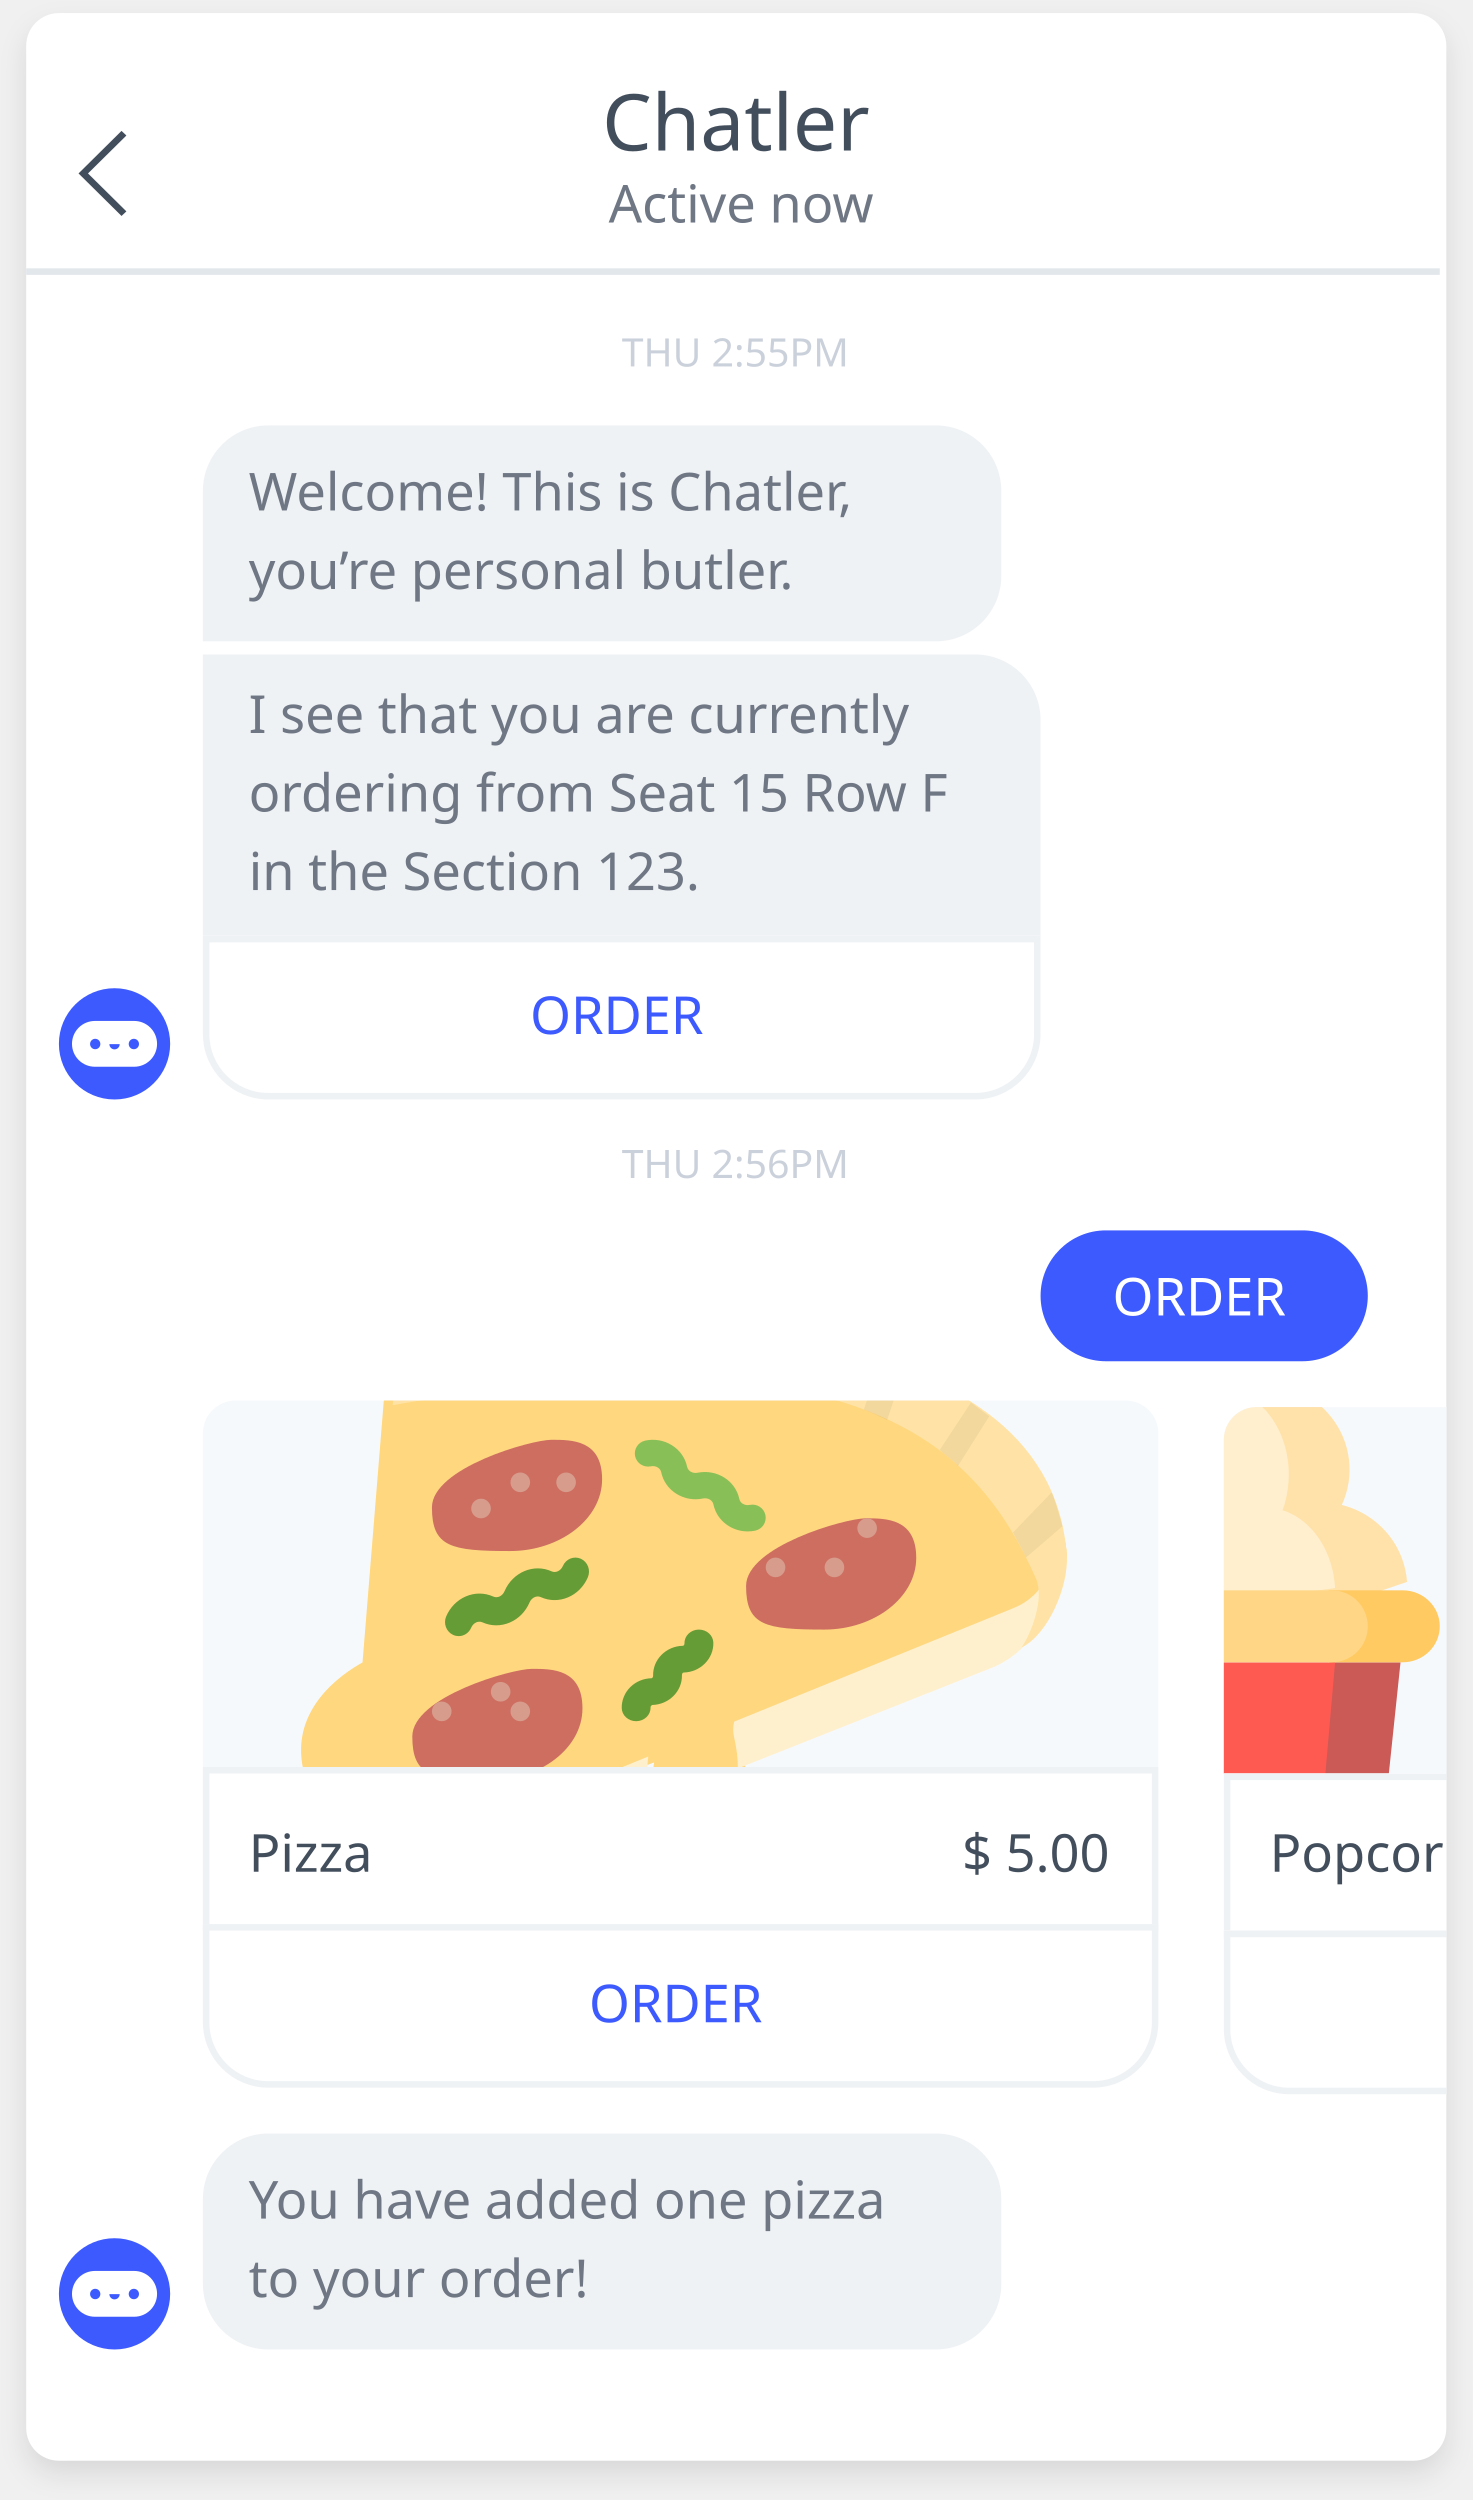
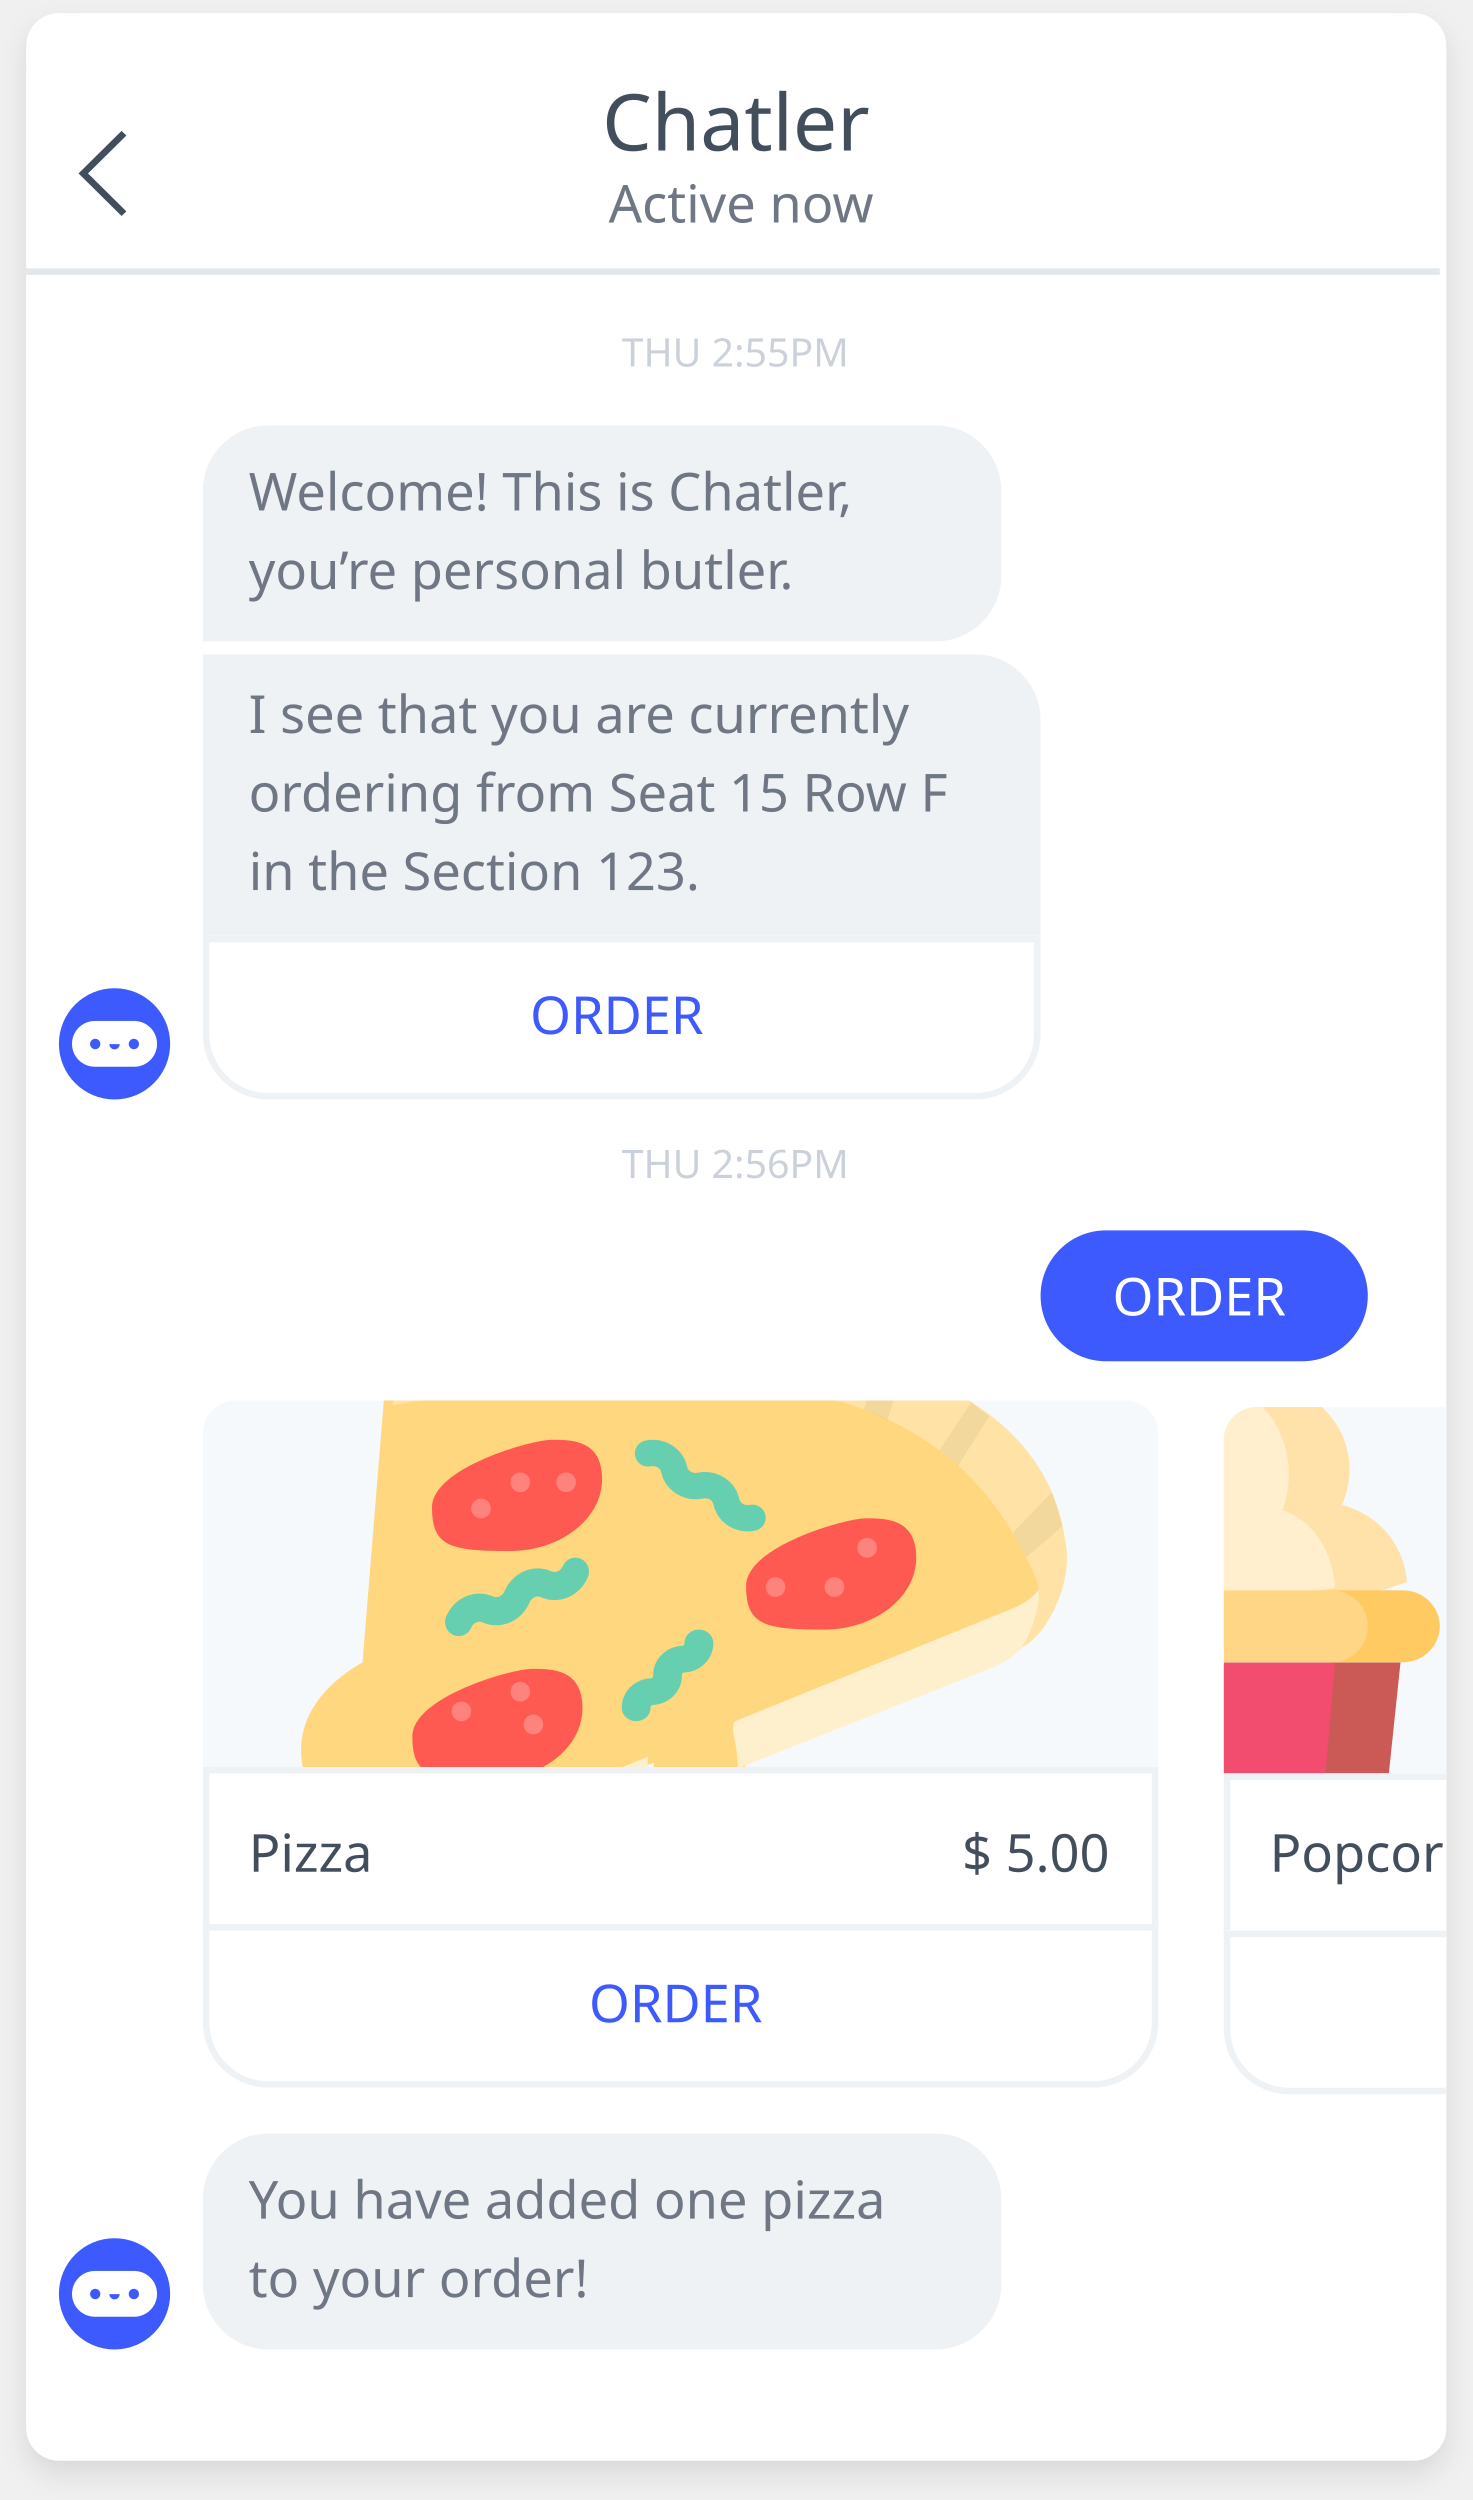
<svg xmlns="http://www.w3.org/2000/svg" xmlns:xlink="http://www.w3.org/1999/xlink" width="225px" height="382px" viewBox="0 0 225 382" version="1.1">
  <defs>
    <rect id="path-1" x="0" y="0" width="217" height="374" rx="5" />
    <filter x="-3.2%" y="-1.3%" width="106.5%" height="103.7%" filterUnits="objectBoundingBox" id="filter-3">
      <feOffset dx="0" dy="2" in="SourceAlpha" result="shadowOffsetOuter1" />
      <feGaussianBlur stdDeviation="2" in="shadowOffsetOuter1" result="shadowBlurOuter1" />
      <feColorMatrix values="0 0 0 0 0   0 0 0 0 0   0 0 0 0 0  0 0 0 0.1 0" type="matrix" in="shadowBlurOuter1" />
    </filter>
    <path d="M5,0 L141,0 L141,0 C143.761,-5.07265313e-16 146,2.239 146,5 L146,56 L0,56 L0,5 L0,5 C-3.38176876e-16,2.239 2.239,5.07265313e-16 5,0 Z" id="path-4" />
    <rect id="path-6" x="0" y="0" width="146" height="25" />
    <path d="M0,0 L146,0 L146,15 L146,15 C146,20.523 141.523,25 136,25 L10,25 L10,25 C4.477,25 6.76353751e-16,20.523 0,15 L0,0 Z" id="path-7" />
    <path d="M5,0 L141,0 L141,0 C143.761,-5.07265313e-16 146,2.239 146,5 L146,56 L0,56 L0,5 L0,5 C-3.38176876e-16,2.239 2.239,5.07265313e-16 5,0 Z" id="path-8" />
    <rect id="path-10" x="0" y="0" width="146" height="25" />
    <path d="M0,0 L146,0 L146,15 L146,15 C146,20.523 141.523,25 136,25 L10,25 L10,25 C4.477,25 6.76353751e-16,20.523 0,15 L0,0 Z" id="path-11" />
    <path d="M0,0 L128,0 L128,15 L128,15 C128,20.523 123.523,25 118,25 L10,25 L10,25 C4.477,25 6.76353751e-16,20.523 0,15 L0,0 Z" id="path-12" />
  </defs>
  <g id="Website" stroke="none" stroke-width="1" fill="none" fill-rule="evenodd">
    <g id="screen" transform="translate(2, 1)">
      <g id="Group-10">
        <g id="Rectangle-5">
          <g id="Group-10" transform="translate(2, 1)">
            <mask id="mask-2" fill="white">
              <use xlink:href="#path-1" />
            </mask>
            <g id="Mask">
              <use fill="black" fill-opacity="1" filter="url(#filter-3)" xlink:href="#path-1" />
              <use fill="#FFFFFF" fill-rule="evenodd" xlink:href="#path-1" />
            </g>
            <g mask="url(#mask-2)">
              <g transform="translate(183, 213)">
                <g id="ivan-torres-478678">
                  <g id="salty">
                    <mask id="mask-5" fill="white">
                      <use xlink:href="#path-4" />
                    </mask>
                    <use id="Mask" fill="#F6F9FC" xlink:href="#path-4" />
                    <g mask="url(#mask-5)">
                      <g transform="translate(-93, -20)">
                        <path d="M120.698,44.712 C119.553,39.766 115.699,36.124 111.032,34.955 C113.019,30.628 112.535,25.387 109.327,21.417 C106.118,17.45 101.046,15.819 96.328,16.762 C96.21,12.012 93.47,7.496 88.834,5.296 C86.305,4.094 83.577,3.755 81,4.167 L99.525,54 L121,46.716 C120.952,46.053 120.852,45.382 120.698,44.712 Z" id="Shape" fill="#FFE2AA" fill-rule="nonzero" />
                        <path d="M109.758,45.62 C108.834,40.625 105.733,36.947 101.973,35.766 C103.57,31.396 103.183,26.103 100.601,22.093 C99.217,19.949 97.403,18.481 95.435,17.723 C93.724,17.068 91.896,16.951 90.13,17.392 C90.038,12.595 87.831,8.034 84.096,5.812 C83.147,5.246 82.165,4.87 81.175,4.672 C79.26,4.978 77.433,5.71 75.826,6.803 C73.556,2.757 68.892,0.012 63.934,0.002 C63.947,0 63.946,0 63.905,0 C58.777,0 53.95,2.924 51.764,7.195 C47.946,4.296 42.673,3.586 38.056,5.812 C33.435,8.034 30.705,12.595 30.588,17.392 C25.886,16.439 20.831,18.087 17.634,22.093 C14.436,26.102 13.954,31.396 15.934,35.766 C11.284,36.946 7.443,40.625 6.302,45.62 C6.147,46.297 6.048,46.974 6,47.643 L58,55 L110,47.643 C109.96,46.974 109.883,46.297 109.758,45.62 Z M63.905,0.008 C63.841,0.006 63.873,0.004 63.905,0.002 L63.905,0.008 Z" id="Shape" fill="#FFEFCF" fill-rule="nonzero" />
                        <g id="Group" stroke-width="1" fill="none" fill-rule="evenodd" transform="translate(31, 24)">
                          <path d="M44.047,13.085 C43.046,13.085 42.081,12.532 41.593,11.57 C39.799,8.032 36.243,5.834 32.312,5.834 C30.791,5.834 29.558,4.589 29.558,3.054 C29.558,1.518 30.791,0.273 32.312,0.273 C38.321,0.273 43.757,3.631 46.497,9.037 C47.19,10.404 46.654,12.079 45.3,12.779 C44.898,12.986 44.47,13.085 44.047,13.085 Z" id="Shape" fill="#FFE2AA" fill-rule="nonzero" />
                          <path d="M2.928,27.897 C2.506,27.897 2.077,27.799 1.675,27.591 C0.321,26.892 -0.215,25.216 0.478,23.85 C3.219,18.444 8.655,15.086 14.663,15.086 C16.184,15.086 17.418,16.331 17.418,17.866 C17.418,19.402 16.184,20.647 14.663,20.647 C10.732,20.647 7.176,22.845 5.382,26.383 C4.895,27.344 3.929,27.897 2.928,27.897 Z" id="Shape" fill="#FFE2AA" fill-rule="nonzero" />
                        </g>
                        <polygon id="Shape" fill="#CB5956" fill-rule="nonzero" points="120 59 108.65 167 99.968 167 97 113 109.139 59" />
-                         <polygon id="Shape" fill="#FF5A52" fill-rule="nonzero" points="110 59 100.566 167 86.224 167 82 113 92.06 59" />
+                         <polygon id="Shape" fill="#F24D6E" fill-rule="nonzero" points="110 59 100.566 167 86.224 167 82 113 92.06 59" />
                        <polygon id="Shape" fill="#FFEFCF" fill-rule="nonzero" points="92 59 86.254 167 63.334 167 56 113 63.334 59" />
                        <polygon id="Shape" fill="#FF5A52" fill-rule="nonzero" points="63 59 63 167 40.136 167 30 113 34.403 59" />
                        <polygon id="Shape" fill="#FFEFCF" fill-rule="nonzero" points="34.322 59 40 167 17.359 167 6 59" />
                        <path d="M120.333,48 L109,48 L109,59 L120.333,59 C123.461,59 126,56.536 126,53.5 C126,50.464 123.462,48 120.333,48 Z" id="Shape" fill="#FFCA62" fill-rule="nonzero" />
                        <path d="M109.483,48 C112.528,48 115,50.464 115,53.5 C115,56.536 112.528,59 109.483,59 L5.517,59 C2.472,59 0,56.536 0,53.5 C0,50.464 2.472,48 5.517,48 L109.483,48 Z" id="Shape" fill="#FFD686" fill-rule="nonzero" />
                      </g>
                    </g>
                  </g>
                </g>
                <g id="Group-9" transform="translate(0, 56)">
                  <g id="Rectangle-10">
                    <use fill="#FFFFFF" fill-rule="evenodd" xlink:href="#path-6" />
                    <rect stroke="#EFF2F5" stroke-width="1" x="0.5" y="0.5" width="145" height="24" />
                  </g>
                  <text id="Popcorn" font-family="JosefinSans-Regular, Josefin Sans" font-size="8" font-weight="normal" fill="#434E5D">
                    <tspan x="7" y="15">Popcorn</tspan>
                  </text>
                </g>
                <g id="Group-9" transform="translate(0, 80)">
                  <g id="Rectangle-10">
                    <use fill="#FFFFFF" fill-rule="evenodd" xlink:href="#path-7" />
                    <path stroke="#EFF2F5" stroke-width="1" d="M0.5,0.5 L0.5,15 C0.5,20.247 4.753,24.5 10,24.5 L136,24.5 C141.247,24.5 145.5,20.247 145.5,15 L145.5,0.5 L0.5,0.5 Z" />
                  </g>
                </g>
              </g>
            </g>
          </g>
          <rect x="0" y="0" width="221" height="41" />
          <path d="M2.5,40.5 L217.5,40.5" id="Line-2" stroke="#E2E7EC" stroke-linecap="square" />
        </g>
        <g id="Group-11" transform="translate(29, 49)">
          <text id="THU-2:55PM" font-family="AvenirNext-Medium, Avenir Next" font-size="6" font-weight="400" fill="#CBD1DB">
            <tspan x="64" y="6">THU 2:55PM</tspan>
          </text>
          <text id="THU-2:56PM" font-family="AvenirNext-Medium, Avenir Next" font-size="6" font-weight="400" fill="#CBD1DB">
            <tspan x="64" y="130">THU 2:56PM</tspan>
          </text>
          <g id="Group-10" transform="translate(0, 164)">
            <g id="georgia-vagim-381292">
              <g id="pizza">
                <mask id="mask-9" fill="white">
                  <use xlink:href="#path-8" />
                </mask>
                <use id="Mask" fill="#F6F9FC" xlink:href="#path-8" />
                <g mask="url(#mask-9)" fill-rule="nonzero">
                  <g transform="translate(15, -11)">
                    <path d="M116.805,32.827 C108.73,-6.047 47.916,-1.451 20.855,2.646 C16.357,3.328 12.956,6.904 12.624,11.274 L9.393,51.022 C6.221,52.767 -2.311,58.495 0.594,68.372 C1.529,71.547 2.853,73.011 4.331,73.368 C5.995,73.769 7.204,75.106 6.938,76.738 C6.096,81.881 4.777,90.695 4.677,96.05 C4.528,103.967 14.249,102.958 14.249,102.958 C14.249,102.958 27.74,102.095 19.964,91.444 C15.67,85.562 16.043,81.266 23.186,78.592 L53.94,66.286 C53.52,69.197 53.868,75.524 59.479,75.889 C63.35,76.141 69.948,74.546 67.312,63.332 C67.121,62.523 67.127,61.7 67.326,60.929 L110.964,43.471 C115.305,41.734 117.728,37.267 116.805,32.827 Z" id="Shape" fill="#FFD77F" />
                    <path d="M18.564,86.309 C18.198,86.453 17.929,86.709 17.711,87 C15.965,82.89 17.341,79.766 22.882,77.66 L53.05,65.397 C52.803,67.13 52.836,70.07 54.065,72.239 L18.564,86.309 Z M112.676,45.401 C110.328,50.168 105.573,51.83 105.42,51.887 L66.743,67.216 C66.757,65.86 66.597,64.298 66.169,62.453 C65.982,61.647 65.988,60.827 66.183,60.061 L108.99,42.663 C111.253,41.742 112.962,40.044 113.953,38 C114.148,40.762 113.739,43.246 112.676,45.401 Z" id="Shape" fill="#FFF0CD" />
                    <path d="M117.007,34.648 C114.252,-3.836 48.799,-1.54 22.084,2.809 C17.731,3.518 14.437,7.188 14,11.704 C84.627,-0.647 102.987,17.13 112.294,38.188 C113.631,41.212 111.573,46.64 110.077,48.738 C114.178,46.807 117.338,39.265 117.007,34.648 Z" id="Shape" fill="#FFE3A6" />
                    <path d="M26,3.564 L26,9 C27.023,8.858 28.012,8.737 29,8.616 L29,3.564 C29,3.364 28.956,3.176 28.892,3 C27.899,3.126 26.954,3.26 26.033,3.394 C26.027,3.452 26,3.502 26,3.564 Z" id="Shape" fill="#E0AB36" />
                    <path d="M88.543,5 C88.467,5.128 88.375,5.239 88.325,5.388 L86,12.372 C87.248,12.88 88.425,13.427 89.554,14 L91.944,6.818 C91.988,6.686 91.981,6.552 92,6.42 C90.873,5.908 89.717,5.438 88.543,5 Z" id="Shape" fill-opacity="0.05" fill="#000000" />
                    <path d="M100.388,21 L105.164,13.408 C105.169,13.399 104.232,12.702 102.352,11.319 L97.597,18.532 C98.451,19.39 99.644,20.073 100.388,21 Z" id="Shape" fill-opacity="0.05" fill="#000000" />
                    <path d="M114.662,25.058 L108.783,31.159 C109.42,32.436 110.229,33.673 110.78,35 L116.348,30.211 C115.945,28.758 114.817,24.88 114.662,25.058 Z" id="Shape" fill-opacity="0.05" fill="#000000" />
                    <path d="M42,0.466 L42,6 C43.025,5.927 44.017,5.873 45,5.825 L45,0.466 C45,0.3 44.955,0.15 44.913,0 C43.947,0.046 42.996,0.104 42.054,0.17 C42.038,0.271 42,0.362 42,0.466 Z" id="Shape" fill="#E0AB36" />
                    <path d="M54,0.593 L54,5.889 C55.028,5.909 56.025,5.947 57,6 L57,0.593 C57,0.414 56.955,0.249 56.907,0.089 C55.972,0.046 55.038,0.018 54.108,0 C54.044,0.185 54,0.383 54,0.593 Z" id="Shape" fill="#E0AB36" />
                    <path d="M73.336,3 C73.323,3.028 73.294,3.047 73.283,3.076 L71,8.468 C72.32,8.625 73.599,8.802 74.827,9 L76.897,4.112 C76.982,3.912 77.01,3.707 76.997,3.509 C75.786,3.32 74.567,3.15 73.336,3 Z" id="Shape" fill="#E0AB36" />
-                     <path d="M68.242,31 C67.226,31 66.23,30.723 65.362,30.188 C64.132,29.43 63.296,28.251 63.008,26.866 C62.875,26.221 62.163,25.821 61.41,25.97 C60.015,26.263 58.583,26.012 57.385,25.272 C56.154,24.515 55.319,23.335 55.031,21.95 C54.948,21.554 54.667,21.327 54.507,21.231 C54.195,21.038 53.815,20.969 53.434,21.056 C52.334,21.271 51.269,20.582 51.043,19.496 C50.816,18.409 51.518,17.346 52.613,17.119 C54.007,16.827 55.442,17.077 56.64,17.816 C57.87,18.572 58.706,19.754 58.996,21.138 C59.079,21.534 59.358,21.761 59.518,21.858 C59.827,22.049 60.208,22.115 60.59,22.033 C63.525,21.448 66.384,23.236 66.971,26.054 C67.054,26.45 67.333,26.677 67.493,26.774 C67.803,26.964 68.183,27.031 68.566,26.948 C69.664,26.725 70.729,27.423 70.957,28.508 C71.184,29.595 70.482,30.658 69.387,30.885 C69.007,30.964 68.622,31 68.242,31 Z" id="Shape" fill="#88C057" />
-                     <path d="M51.201,60 C50.007,60 49.028,59.114 49.001,58.003 C48.973,56.795 49.461,55.612 50.346,54.755 C51.201,53.93 52.339,53.46 53.554,53.436 C53.655,53.434 53.803,53.279 53.796,53.042 C53.77,51.872 54.21,50.757 55.038,49.902 C55.903,49.007 57.079,48.501 58.351,48.479 C58.453,48.477 58.6,48.321 58.593,48.085 C58.567,46.958 59.531,46.022 60.749,46 C60.764,46 60.782,46 60.797,46 C61.991,46 62.972,46.886 62.999,47.999 C63.056,50.463 61.013,52.511 58.446,52.564 C58.281,52.566 58.197,52.805 58.202,52.956 C58.259,55.42 56.216,57.468 53.649,57.521 C53.488,57.619 53.398,57.728 53.402,57.911 C53.431,59.04 52.466,59.973 51.251,59.998 C51.234,60 51.218,60 51.201,60 Z" id="Shape" fill="#659C35" />
-                     <path d="M24.083,47 C23.804,47 23.519,46.942 23.246,46.817 C22.191,46.341 21.714,45.071 22.177,43.989 C22.771,42.599 23.831,41.514 25.169,40.937 C26.54,40.344 28.037,40.352 29.383,40.96 C29.77,41.134 30.125,41.031 30.304,40.954 C30.652,40.806 30.931,40.513 31.092,40.135 C32.336,37.227 35.564,35.863 38.298,37.107 C38.921,37.388 39.692,37.021 40.009,36.28 C40.474,35.195 41.709,34.708 42.755,35.18 C43.808,35.659 44.287,36.926 43.822,38.011 C42.583,40.917 39.352,42.279 36.618,41.035 C35.991,40.748 35.224,41.121 34.907,41.864 C34.316,43.252 33.253,44.337 31.915,44.914 C30.544,45.505 29.047,45.496 27.703,44.889 C27.318,44.717 26.961,44.818 26.782,44.895 C26.434,45.045 26.155,45.338 25.994,45.716 C25.648,46.523 24.886,47 24.083,47 Z" id="Shape" fill="#659C35" />
-                     <path d="M43,58.042 C43,64.093 36.587,69 28.946,69 C19.898,69 17,68.388 17,62.337 C17,56.286 32.165,52 35.27,52 C38.375,52 43,51.991 43,58.042 Z" id="Shape" fill="#CD6E61" />
-                     <path d="M46,23.042 C46,29.093 39.587,34 31.946,34 C22.898,34 20,33.388 20,27.337 C20,21.286 35.165,17 38.27,17 C41.375,17 46,16.991 46,23.042 Z" id="Shape" fill="#CD6E61" />
-                     <path d="M94,35.042 C94,41.093 87.587,46 79.946,46 C70.898,46 68,45.388 68,39.337 C68,33.286 83.165,29 86.27,29 C89.375,29 94,28.989 94,35.042 Z" id="Shape" fill="#CD6E61" />
-                     <circle id="Oval" fill="#D79C8C" cx="72.5" cy="36.5" r="1.5" />
-                     <circle id="Oval" fill="#D79C8C" cx="86.5" cy="30.5" r="1.5" />
-                     <circle id="Oval" fill="#D79C8C" cx="81.5" cy="36.5" r="1.5" />
-                     <circle id="Oval" fill="#D79C8C" cx="27.5" cy="27.5" r="1.5" />
-                     <circle id="Oval" fill="#D79C8C" cx="40.5" cy="23.5" r="1.5" />
-                     <circle id="Oval" fill="#D79C8C" cx="33.5" cy="23.5" r="1.5" />
-                     <circle id="Oval" fill="#D79C8C" cx="21.5" cy="58.5" r="1.5" />
-                     <circle id="Oval" fill="#D79C8C" cx="30.5" cy="55.5" r="1.5" />
-                     <circle id="Oval" fill="#D79C8C" cx="33.5" cy="58.5" r="1.5" />
+                     <path d="M68.242,31 C67.226,31 66.23,30.723 65.362,30.188 C64.132,29.43 63.296,28.251 63.008,26.866 C62.875,26.221 62.163,25.821 61.41,25.97 C60.015,26.263 58.583,26.012 57.385,25.272 C56.154,24.515 55.319,23.335 55.031,21.95 C54.948,21.554 54.667,21.327 54.507,21.231 C54.195,21.038 53.815,20.969 53.434,21.056 C52.334,21.271 51.269,20.582 51.043,19.496 C50.816,18.409 51.518,17.346 52.613,17.119 C54.007,16.827 55.442,17.077 56.64,17.816 C57.87,18.572 58.706,19.754 58.996,21.138 C59.079,21.534 59.358,21.761 59.518,21.858 C59.827,22.049 60.208,22.115 60.59,22.033 C63.525,21.448 66.384,23.236 66.971,26.054 C67.054,26.45 67.333,26.677 67.493,26.774 C67.803,26.964 68.183,27.031 68.566,26.948 C69.664,26.725 70.729,27.423 70.957,28.508 C71.184,29.595 70.482,30.658 69.387,30.885 C69.007,30.964 68.622,31 68.242,31 Z" id="Shape" fill="#66CFB0" />
+                     <path d="M51.201,60 C50.007,60 49.028,59.114 49.001,58.003 C48.973,56.795 49.461,55.612 50.346,54.755 C51.201,53.93 52.339,53.46 53.554,53.436 C53.655,53.434 53.803,53.279 53.796,53.042 C53.77,51.872 54.21,50.757 55.038,49.902 C55.903,49.007 57.079,48.501 58.351,48.479 C58.453,48.477 58.6,48.321 58.593,48.085 C58.567,46.958 59.531,46.022 60.749,46 C60.764,46 60.782,46 60.797,46 C61.991,46 62.972,46.886 62.999,47.999 C63.056,50.463 61.013,52.511 58.446,52.564 C58.281,52.566 58.197,52.805 58.202,52.956 C58.259,55.42 56.216,57.468 53.649,57.521 C53.488,57.619 53.398,57.728 53.402,57.911 C53.431,59.04 52.466,59.973 51.251,59.998 C51.234,60 51.218,60 51.201,60 Z" id="Shape" fill="#66CFB0" />
+                     <path d="M24.083,47 C23.804,47 23.519,46.942 23.246,46.817 C22.191,46.341 21.714,45.071 22.177,43.989 C22.771,42.599 23.831,41.514 25.169,40.937 C26.54,40.344 28.037,40.352 29.383,40.96 C29.77,41.134 30.125,41.031 30.304,40.954 C30.652,40.806 30.931,40.513 31.092,40.135 C32.336,37.227 35.564,35.863 38.298,37.107 C38.921,37.388 39.692,37.021 40.009,36.28 C40.474,35.195 41.709,34.708 42.755,35.18 C43.808,35.659 44.287,36.926 43.822,38.011 C42.583,40.917 39.352,42.279 36.618,41.035 C35.991,40.748 35.224,41.121 34.907,41.864 C34.316,43.252 33.253,44.337 31.915,44.914 C30.544,45.505 29.047,45.496 27.703,44.889 C27.318,44.717 26.961,44.818 26.782,44.895 C26.434,45.045 26.155,45.338 25.994,45.716 C25.648,46.523 24.886,47 24.083,47 Z" id="Shape" fill="#66CFB0" />
+                     <path d="M43,58.042 C43,64.093 36.587,69 28.946,69 C19.898,69 17,68.388 17,62.337 C17,56.286 32.165,52 35.27,52 C38.375,52 43,51.991 43,58.042 Z" id="Shape" fill="#FF5A52" />
+                     <path d="M46,23.042 C46,29.093 39.587,34 31.946,34 C22.898,34 20,33.388 20,27.337 C20,21.286 35.165,17 38.27,17 C41.375,17 46,16.991 46,23.042 Z" id="Shape" fill="#FF5A52" />
+                     <path d="M94,35.042 C94,41.093 87.587,46 79.946,46 C70.898,46 68,45.388 68,39.337 C68,33.286 83.165,29 86.27,29 C89.375,29 94,28.989 94,35.042 Z" id="Shape" fill="#FF5A52" />
+                     <circle id="Oval" fill="#FFFFFF" opacity="0.25" cx="72.5" cy="39.5" r="1.5" />
+                     <circle id="Oval" fill="#FFFFFF" opacity="0.25" cx="86.5" cy="33.5" r="1.5" />
+                     <circle id="Oval" fill="#FFFFFF" opacity="0.25" cx="81.5" cy="39.5" r="1.5" />
+                     <circle id="Oval" fill="#FFFFFF" opacity="0.25" cx="27.5" cy="27.5" r="1.5" />
+                     <circle id="Oval" fill="#FFFFFF" opacity="0.25" cx="40.5" cy="23.5" r="1.5" />
+                     <circle id="Oval" fill="#FFFFFF" opacity="0.25" cx="33.5" cy="23.5" r="1.5" />
+                     <circle id="Oval" fill="#FFFFFF" opacity="0.25" cx="24.5" cy="58.5" r="1.5" />
+                     <circle id="Oval" fill="#FFFFFF" opacity="0.25" cx="33.5" cy="55.5" r="1.5" />
+                     <circle id="Oval" fill="#FFFFFF" opacity="0.25" cx="35.5" cy="60.5" r="1.5" />
                  </g>
                </g>
              </g>
            </g>
            <g id="Group-9" transform="translate(0, 56)">
              <g id="Rectangle-10">
                <use fill="#FFFFFF" fill-rule="evenodd" xlink:href="#path-10" />
                <rect stroke="#EFF2F5" stroke-width="1" x="0.5" y="0.5" width="145" height="24" />
              </g>
              <text id="Pizza" font-family="JosefinSans-Regular, Josefin Sans" font-size="8" font-weight="normal" fill="#434E5D">
                <tspan x="7" y="16">Pizza</tspan>
              </text>
              <text id="$-5.00" font-family="JosefinSans-Regular, Josefin Sans" font-size="8" font-weight="normal" fill="#434E5D">
                <tspan x="116" y="16">$ 5.00</tspan>
              </text>
            </g>
            <g id="Group-9" transform="translate(0, 80)">
              <g id="Rectangle-10">
                <use fill="#FFFFFF" fill-rule="evenodd" xlink:href="#path-11" />
                <path stroke="#EFF2F5" stroke-width="1" d="M0.5,0.5 L0.5,15 C0.5,20.247 4.753,24.5 10,24.5 L136,24.5 C141.247,24.5 145.5,20.247 145.5,15 L145.5,0.5 L0.5,0.5 Z" />
              </g>
              <text id="ORDER" font-family="JosefinSans-Regular, Josefin Sans" font-size="8" font-weight="normal" fill="#3D5AFE">
                <tspan x="59" y="15">ORDER</tspan>
              </text>
            </g>
          </g>
          <g id="Group-4" transform="translate(0, 15)">
            <path d="M10,0 L112,0 L112,0 C117.523,-1.01453063e-15 122,4.477 122,10 L122,23 L122,23 C122,28.523 117.523,33 112,33 L0,33 L0,10 L0,10 C-6.76353751e-16,4.477 4.477,1.01453063e-15 10,0 Z" id="Rectangle-3" fill="#EFF2F5" />
            <text id="Welcome!-This-is-Cha" font-family="JosefinSans-Regular, Josefin Sans" font-size="8" font-weight="normal" line-spacing="12" fill="#6F7785">
              <tspan x="7" y="13">Welcome! This is Chatler, </tspan>
              <tspan x="7" y="25">you’re personal butler.</tspan>
            </text>
            <rect id="Rectangle-3" fill="#EFF2F5" x="0" y="261" width="122" height="33" rx="10" />
            <text id="You-have-added-one-p" font-family="JosefinSans-Regular, Josefin Sans" font-size="8" font-weight="normal" line-spacing="12" fill="#6F7785">
              <tspan x="7" y="274">You have added one pizza </tspan>
              <tspan x="7" y="286">to your order!</tspan>
            </text>
          </g>
          <g id="Group-4" transform="translate(0, 50)">
            <path d="M0,0 L118,0 L118,0 C123.523,-1.01453063e-15 128,4.477 128,10 L128,43 L0,43 L0,0 Z" id="Rectangle-3" fill="#EFF2F5" />
            <text id="I-see-that-you-are-c" font-family="JosefinSans-Regular, Josefin Sans" font-size="8" font-weight="normal" line-spacing="12" fill="#6F7785">
              <tspan x="7" y="12">I see that you are currently</tspan>
              <tspan x="7" y="24">ordering from Seat 15 Row F</tspan>
              <tspan x="7" y="36">in the Section 123.</tspan>
            </text>
          </g>
          <g id="Group-5" transform="translate(0, 93)">
            <g id="Rectangle-8">
              <use fill="#FFFFFF" fill-rule="evenodd" xlink:href="#path-12" />
              <path stroke="#EFF2F5" stroke-width="1" d="M0.5,0.5 L0.5,15 C0.5,20.247 4.753,24.5 10,24.5 L118,24.5 C123.247,24.5 127.5,20.247 127.5,15 L127.5,0.5 L0.5,0.5 Z" />
            </g>
            <text id="ORDER" font-family="JosefinSans-Regular, Josefin Sans" font-size="8" font-weight="normal" fill="#3D5AFE">
              <tspan x="50" y="15">ORDER</tspan>
            </text>
          </g>
          <g id="Group-7" transform="translate(128, 138)">
            <rect id="Rectangle-9" fill="#3D5AFE" x="0" y="0" width="50" height="20" rx="10" />
            <text id="ORDER" font-family="JosefinSans-Regular, Josefin Sans" font-size="8" font-weight="normal" fill="#FFFFFF">
              <tspan x="11" y="13">ORDER</tspan>
            </text>
          </g>
        </g>
        <text id="Chatler" font-family="JosefinSans-Regular, Josefin Sans" font-size="12" font-weight="normal" fill="#434E5D">
          <tspan x="90" y="22">Chatler</tspan>
        </text>
        <text id="Active-now" font-family="JosefinSans-Regular, Josefin Sans" font-size="8" font-weight="normal" fill="#6F7785">
          <tspan x="91" y="33">Active now</tspan>
        </text>
      </g>
      <polygon id="Left-Arrow" fill="#434E5D" fill-rule="nonzero" transform="translate(13.65625, 25.5) rotate(-270) translate(-13.65625, -25.5) " points="7.862 21.844 7.156 22.588 13.658 29.156 20.156 22.588 19.458 21.844 13.658 27.708" />
      <g id="logo-icon" transform="translate(7, 150)">
        <rect id="Rectangle-11" fill="#3D5AFE" x="0" y="0" width="17" height="17" rx="8.5" />
        <g transform="translate(2, 5)" id="Combined-Shape" fill="#FFFFFF">
          <path d="M3.5,0 L9.5,0 L9.5,-4.4408921e-16 C11.433,-7.99174929e-16 13,1.567 13,3.5 L13,3.5 C13,5.433 11.433,7 9.5,7 L3.5,7 C1.567,7 2.36723813e-16,5.433 0,3.5 C-2.36723813e-16,1.567 1.567,-8.90034905e-17 3.5,-4.4408921e-16 L3.5,0 Z M3.548,4.321 C3.982,4.321 4.333,3.964 4.333,3.524 C4.333,3.084 3.982,2.728 3.548,2.728 C3.114,2.728 2.762,3.084 2.762,3.524 C2.762,3.964 3.114,4.321 3.548,4.321 Z M9.452,4.321 C9.886,4.321 10.238,3.964 10.238,3.524 C10.238,3.084 9.886,2.728 9.452,2.728 C9.018,2.728 8.667,3.084 8.667,3.524 C8.667,3.964 9.018,4.321 9.452,4.321 Z M6.5,4.345 C6.934,4.345 7.286,3.988 7.286,3.548 C6.732,3.548 6.152,3.548 5.714,3.548 C5.714,3.988 6.066,4.345 6.5,4.345 Z" />
        </g>
      </g>
      <g id="logo-icon" transform="translate(7, 341)">
        <rect id="Rectangle-11" fill="#3D5AFE" x="0" y="0" width="17" height="17" rx="8.5" />
        <g transform="translate(2, 5)" id="Combined-Shape" fill="#FFFFFF">
          <path d="M3.5,0 L9.5,0 L9.5,-4.4408921e-16 C11.433,-7.99174929e-16 13,1.567 13,3.5 L13,3.5 C13,5.433 11.433,7 9.5,7 L3.5,7 C1.567,7 2.36723813e-16,5.433 0,3.5 C-2.36723813e-16,1.567 1.567,-8.90034905e-17 3.5,-4.4408921e-16 L3.5,0 Z M3.548,4.321 C3.982,4.321 4.333,3.964 4.333,3.524 C4.333,3.084 3.982,2.728 3.548,2.728 C3.114,2.728 2.762,3.084 2.762,3.524 C2.762,3.964 3.114,4.321 3.548,4.321 Z M9.452,4.321 C9.886,4.321 10.238,3.964 10.238,3.524 C10.238,3.084 9.886,2.728 9.452,2.728 C9.018,2.728 8.667,3.084 8.667,3.524 C8.667,3.964 9.018,4.321 9.452,4.321 Z M6.5,4.345 C6.934,4.345 7.286,3.988 7.286,3.548 C6.732,3.548 6.152,3.548 5.714,3.548 C5.714,3.988 6.066,4.345 6.5,4.345 Z" />
        </g>
      </g>
    </g>
  </g>
</svg>
